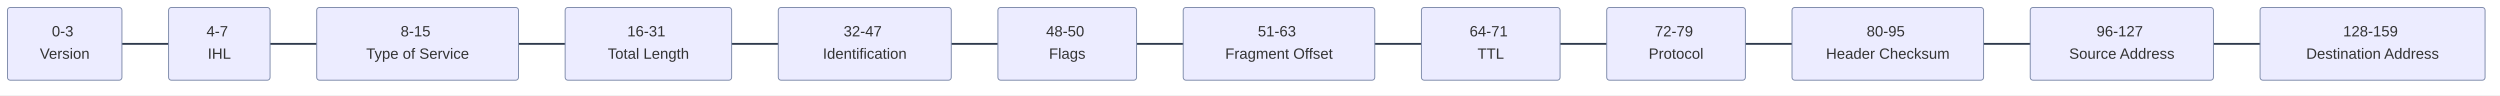
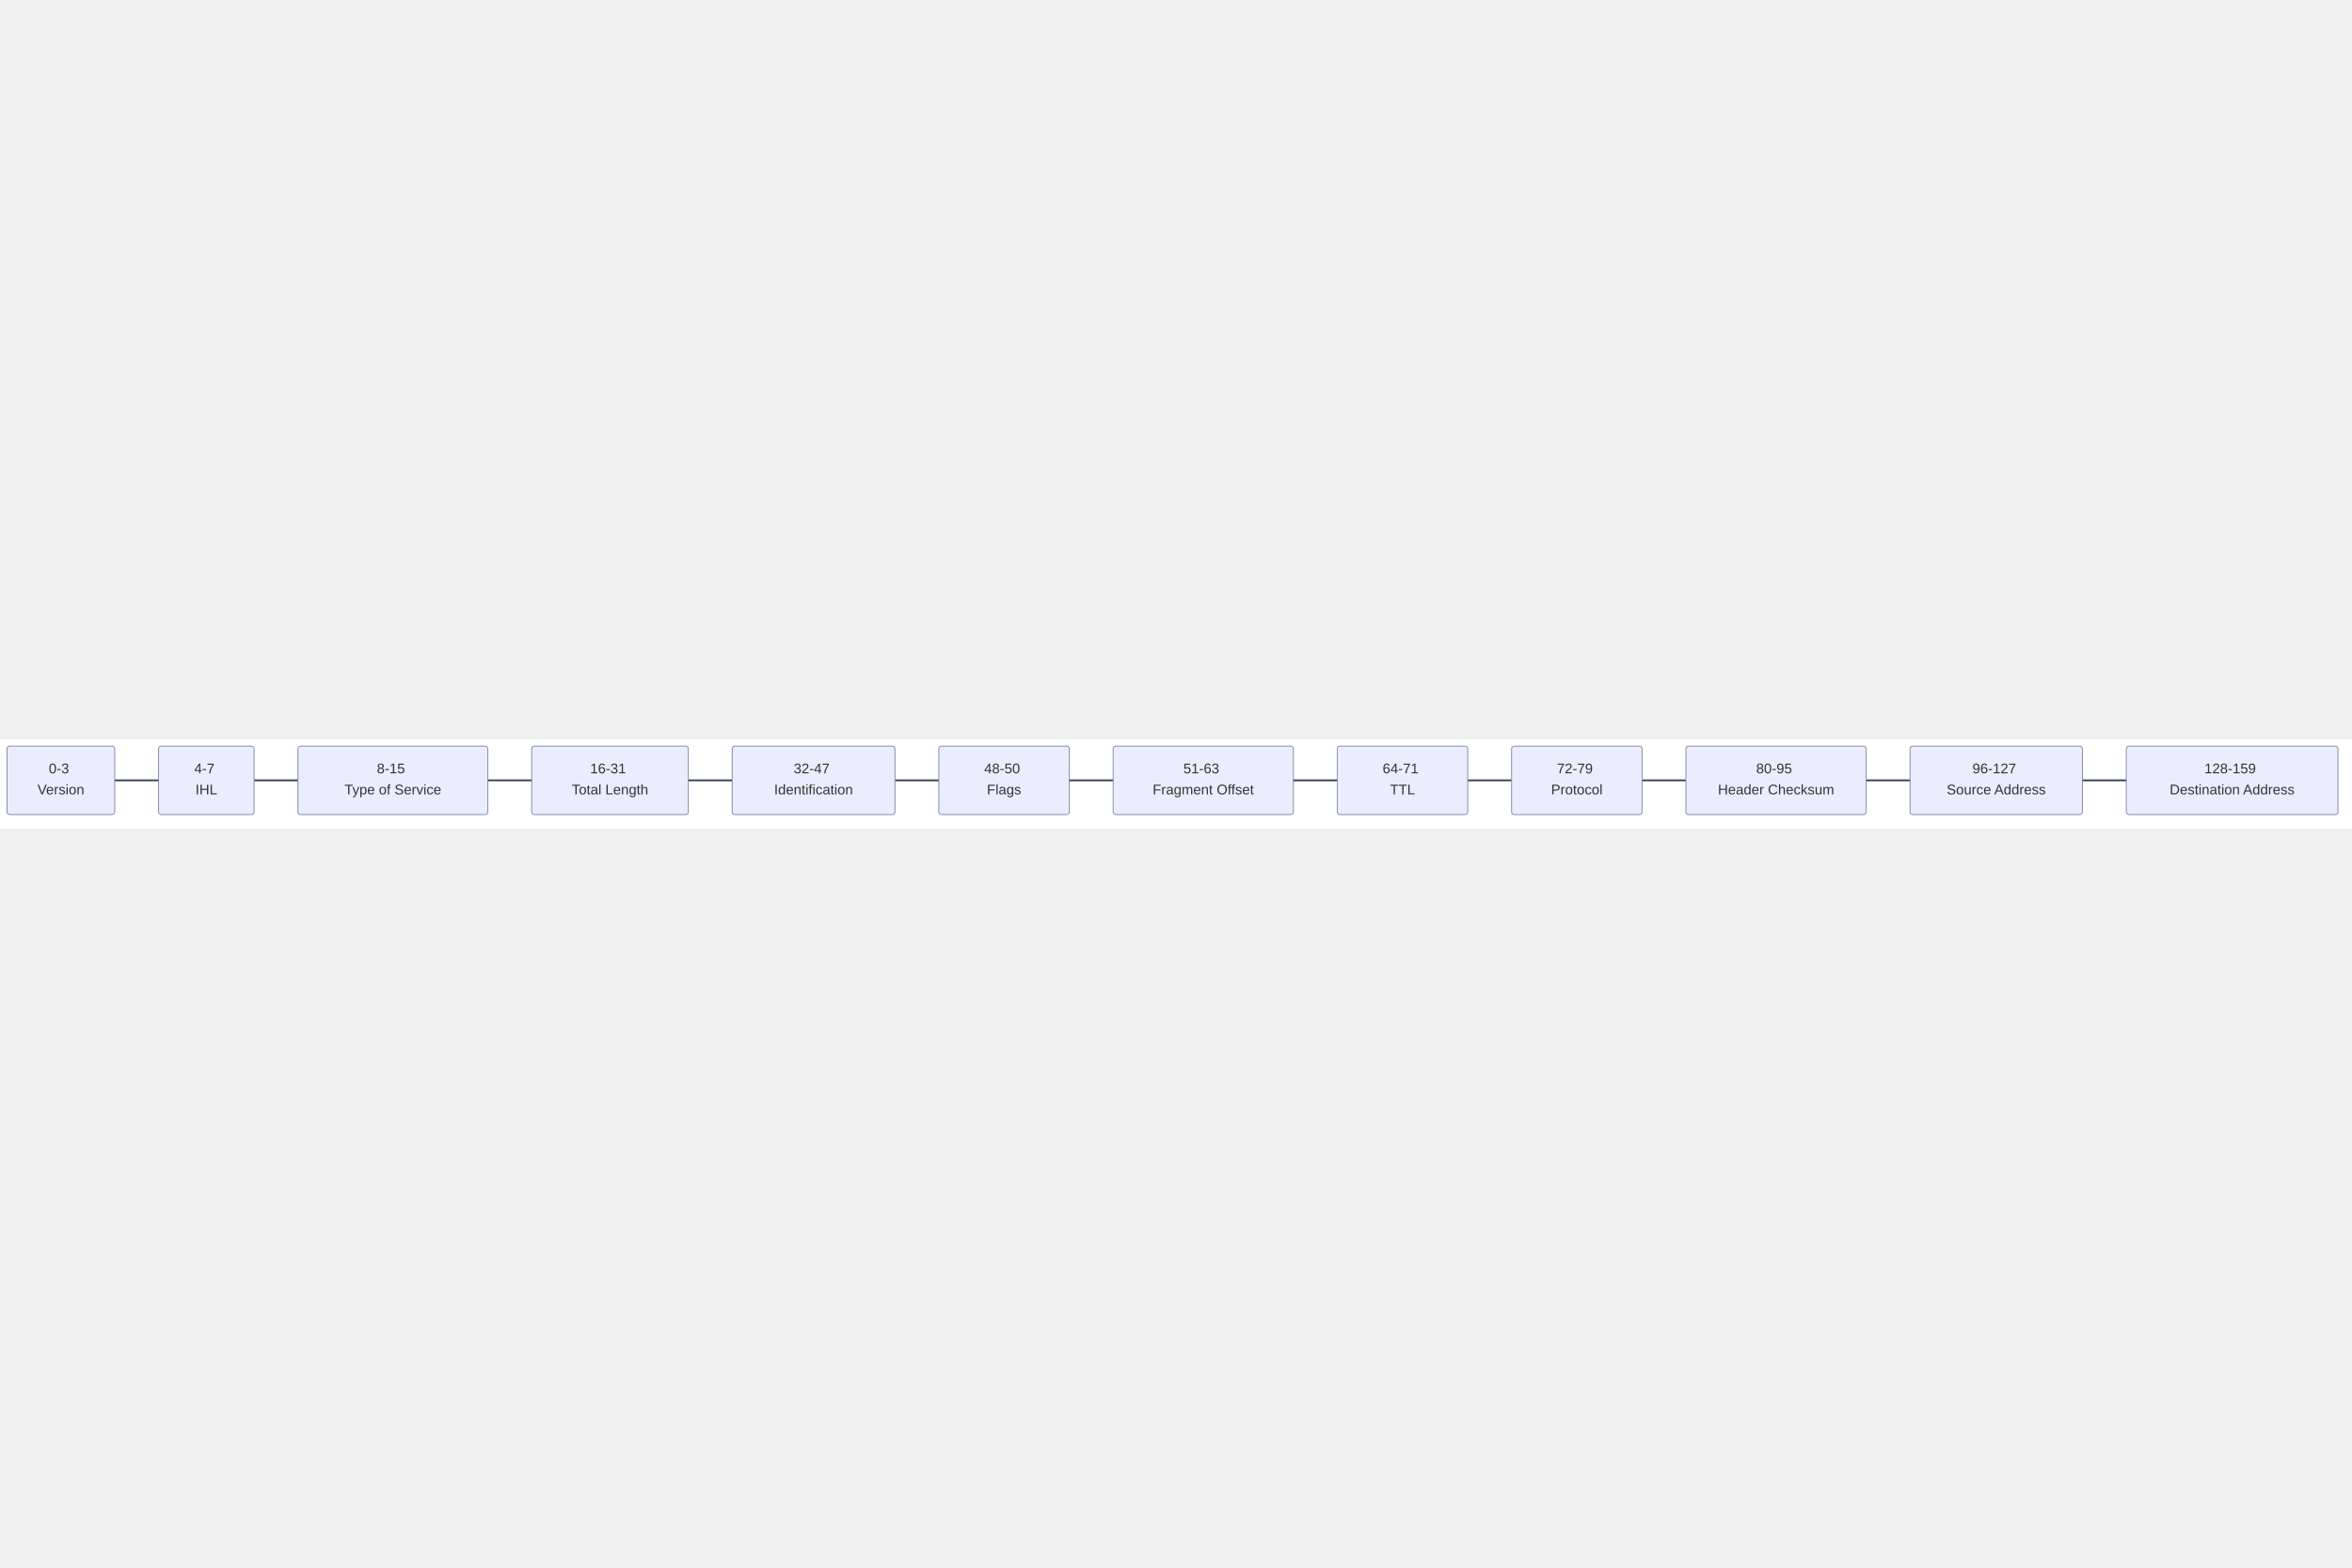
- <svg xmlns="http://www.w3.org/2000/svg" width="2680.039" height="102" viewBox="0 0 2680.039 102">
+ <svg xmlns="http://www.w3.org/2000/svg" width="1200" height="800" viewBox="0 0 2680.039 102">
  <rect x="0" y="0" width="2680.039" height="102" fill="#FFFFFF" />
  <defs>
    <marker id="arrow-0" viewBox="0 0 10 10" refX="5" refY="5" markerUnits="userSpaceOnUse" markerWidth="8" markerHeight="8" orient="auto">
      <path d="M 0 0 L 10 5 L 0 10 z" fill="#2F3B4D" stroke="#2F3B4D" stroke-width="1" stroke-dasharray="1,0" />
    </marker>
    <marker id="arrow-start-0" viewBox="0 0 10 10" refX="4.5" refY="5" markerUnits="userSpaceOnUse" markerWidth="8" markerHeight="8" orient="auto">
      <path d="M 0 5 L 10 10 L 10 0 z" fill="#2F3B4D" stroke="#2F3B4D" stroke-width="1" stroke-dasharray="1,0" />
    </marker>
  </defs>
  <path id="edge-0" class="edgePath" data-edge-id="edge-0" d="M 130.720,47.000 L 148.220,47.000 L 163.220,47.000 L 180.720,47.000" fill="none" stroke="#2F3B4D" stroke-width="2" stroke-linecap="round" stroke-linejoin="round" />
  <path id="edge-1" class="edgePath" data-edge-id="edge-1" d="M 289.524,47.000 L 307.024,47.000 L 322.024,47.000 L 339.524,47.000" fill="none" stroke="#2F3B4D" stroke-width="2" stroke-linecap="round" stroke-linejoin="round" />
  <path id="edge-2" class="edgePath" data-edge-id="edge-2" d="M 555.848,47.000 L 573.348,47.000 L 588.348,47.000 L 605.848,47.000" fill="none" stroke="#2F3B4D" stroke-width="2" stroke-linecap="round" stroke-linejoin="round" />
  <path id="edge-3" class="edgePath" data-edge-id="edge-3" d="M 784.329,47.000 L 801.829,47.000 L 816.829,47.000 L 834.329,47.000" fill="none" stroke="#2F3B4D" stroke-width="2" stroke-linecap="round" stroke-linejoin="round" />
  <path id="edge-4" class="edgePath" data-edge-id="edge-4" d="M 1019.769,47.000 L 1037.269,47.000 L 1052.269,47.000 L 1069.769,47.000" fill="none" stroke="#2F3B4D" stroke-width="2" stroke-linecap="round" stroke-linejoin="round" />
  <path id="edge-5" class="edgePath" data-edge-id="edge-5" d="M 1218.417,47.000 L 1235.917,47.000 L 1250.917,47.000 L 1268.417,47.000" fill="none" stroke="#2F3B4D" stroke-width="2" stroke-linecap="round" stroke-linejoin="round" />
  <path id="edge-6" class="edgePath" data-edge-id="edge-6" d="M 1473.779,47.000 L 1491.279,47.000 L 1506.279,47.000 L 1523.779,47.000" fill="none" stroke="#2F3B4D" stroke-width="2" stroke-linecap="round" stroke-linejoin="round" />
  <path id="edge-7" class="edgePath" data-edge-id="edge-7" d="M 1672.426,47.000 L 1689.926,47.000 L 1704.926,47.000 L 1722.426,47.000" fill="none" stroke="#2F3B4D" stroke-width="2" stroke-linecap="round" stroke-linejoin="round" />
  <path id="edge-8" class="edgePath" data-edge-id="edge-8" d="M 1871.074,47.000 L 1888.574,47.000 L 1903.574,47.000 L 1921.074,47.000" fill="none" stroke="#2F3B4D" stroke-width="2" stroke-linecap="round" stroke-linejoin="round" />
  <path id="edge-9" class="edgePath" data-edge-id="edge-9" d="M 2126.436,47.000 L 2143.936,47.000 L 2158.936,47.000 L 2176.436,47.000" fill="none" stroke="#2F3B4D" stroke-width="2" stroke-linecap="round" stroke-linejoin="round" />
  <path id="edge-10" class="edgePath" data-edge-id="edge-10" d="M 2372.837,47.000 L 2390.337,47.000 L 2405.337,47.000 L 2422.837,47.000" fill="none" stroke="#2F3B4D" stroke-width="2" stroke-linecap="round" stroke-linejoin="round" />
  <rect x="8.00" y="8.00" width="122.72" height="78.00" rx="3" ry="3" fill="#ECECFF" stroke="#7B88A8" stroke-width="1" stroke-linejoin="round" stroke-linecap="round" />
  <text x="69.36" y="39.00" text-anchor="middle" font-family="trebuchet ms,verdana,arial,Noto Color Emoji,Apple Color Emoji,Segoe UI Emoji,sans-serif" font-size="16" fill="#333333">
    <tspan x="69.36" dy="0.00">0-3</tspan>
    <tspan x="69.36" dy="24.00">Version</tspan>
  </text>
  <rect x="180.72" y="8.00" width="108.80" height="78.00" rx="3" ry="3" fill="#ECECFF" stroke="#7B88A8" stroke-width="1" stroke-linejoin="round" stroke-linecap="round" />
  <text x="235.12" y="39.00" text-anchor="middle" font-family="trebuchet ms,verdana,arial,Noto Color Emoji,Apple Color Emoji,Segoe UI Emoji,sans-serif" font-size="16" fill="#333333">
    <tspan x="235.12" dy="0.00">4-7</tspan>
    <tspan x="235.12" dy="24.00">IHL</tspan>
  </text>
  <rect x="2176.44" y="8.00" width="196.40" height="78.00" rx="3" ry="3" fill="#ECECFF" stroke="#7B88A8" stroke-width="1" stroke-linejoin="round" stroke-linecap="round" />
  <text x="2274.64" y="39.00" text-anchor="middle" font-family="trebuchet ms,verdana,arial,Noto Color Emoji,Apple Color Emoji,Segoe UI Emoji,sans-serif" font-size="16" fill="#333333">
    <tspan x="2274.64" dy="0.00">96-127</tspan>
    <tspan x="2274.64" dy="24.00">Source Address</tspan>
  </text>
  <rect x="2422.84" y="8.00" width="241.20" height="78.00" rx="3" ry="3" fill="#ECECFF" stroke="#7B88A8" stroke-width="1" stroke-linejoin="round" stroke-linecap="round" />
  <text x="2543.44" y="39.00" text-anchor="middle" font-family="trebuchet ms,verdana,arial,Noto Color Emoji,Apple Color Emoji,Segoe UI Emoji,sans-serif" font-size="16" fill="#333333">
    <tspan x="2543.44" dy="0.00">128-159</tspan>
    <tspan x="2543.44" dy="24.00">Destination Address</tspan>
  </text>
  <rect x="339.52" y="8.00" width="216.32" height="78.00" rx="3" ry="3" fill="#ECECFF" stroke="#7B88A8" stroke-width="1" stroke-linejoin="round" stroke-linecap="round" />
  <text x="447.69" y="39.00" text-anchor="middle" font-family="trebuchet ms,verdana,arial,Noto Color Emoji,Apple Color Emoji,Segoe UI Emoji,sans-serif" font-size="16" fill="#333333">
    <tspan x="447.69" dy="0.00">8-15</tspan>
    <tspan x="447.69" dy="24.00">Type of Service</tspan>
  </text>
  <rect x="605.85" y="8.00" width="178.48" height="78.00" rx="3" ry="3" fill="#ECECFF" stroke="#7B88A8" stroke-width="1" stroke-linejoin="round" stroke-linecap="round" />
  <text x="695.09" y="39.00" text-anchor="middle" font-family="trebuchet ms,verdana,arial,Noto Color Emoji,Apple Color Emoji,Segoe UI Emoji,sans-serif" font-size="16" fill="#333333">
    <tspan x="695.09" dy="0.00">16-31</tspan>
    <tspan x="695.09" dy="24.00">Total Length</tspan>
  </text>
  <rect x="834.33" y="8.00" width="185.44" height="78.00" rx="3" ry="3" fill="#ECECFF" stroke="#7B88A8" stroke-width="1" stroke-linejoin="round" stroke-linecap="round" />
  <text x="927.05" y="39.00" text-anchor="middle" font-family="trebuchet ms,verdana,arial,Noto Color Emoji,Apple Color Emoji,Segoe UI Emoji,sans-serif" font-size="16" fill="#333333">
    <tspan x="927.05" dy="0.00">32-47</tspan>
    <tspan x="927.05" dy="24.00">Identification</tspan>
  </text>
  <rect x="1069.77" y="8.00" width="148.65" height="78.00" rx="3" ry="3" fill="#ECECFF" stroke="#7B88A8" stroke-width="1" stroke-linejoin="round" stroke-linecap="round" />
  <text x="1144.09" y="39.00" text-anchor="middle" font-family="trebuchet ms,verdana,arial,Noto Color Emoji,Apple Color Emoji,Segoe UI Emoji,sans-serif" font-size="16" fill="#333333">
    <tspan x="1144.09" dy="0.00">48-50</tspan>
    <tspan x="1144.09" dy="24.00">Flags</tspan>
  </text>
  <rect x="1268.42" y="8.00" width="205.36" height="78.00" rx="3" ry="3" fill="#ECECFF" stroke="#7B88A8" stroke-width="1" stroke-linejoin="round" stroke-linecap="round" />
  <text x="1371.10" y="39.00" text-anchor="middle" font-family="trebuchet ms,verdana,arial,Noto Color Emoji,Apple Color Emoji,Segoe UI Emoji,sans-serif" font-size="16" fill="#333333">
    <tspan x="1371.10" dy="0.00">51-63</tspan>
    <tspan x="1371.10" dy="24.00">Fragment Offset</tspan>
  </text>
  <rect x="1523.78" y="8.00" width="148.65" height="78.00" rx="3" ry="3" fill="#ECECFF" stroke="#7B88A8" stroke-width="1" stroke-linejoin="round" stroke-linecap="round" />
  <text x="1598.10" y="39.00" text-anchor="middle" font-family="trebuchet ms,verdana,arial,Noto Color Emoji,Apple Color Emoji,Segoe UI Emoji,sans-serif" font-size="16" fill="#333333">
    <tspan x="1598.10" dy="0.00">64-71</tspan>
    <tspan x="1598.10" dy="24.00">TTL</tspan>
  </text>
  <rect x="1722.43" y="8.00" width="148.65" height="78.00" rx="3" ry="3" fill="#ECECFF" stroke="#7B88A8" stroke-width="1" stroke-linejoin="round" stroke-linecap="round" />
  <text x="1796.75" y="39.00" text-anchor="middle" font-family="trebuchet ms,verdana,arial,Noto Color Emoji,Apple Color Emoji,Segoe UI Emoji,sans-serif" font-size="16" fill="#333333">
    <tspan x="1796.75" dy="0.00">72-79</tspan>
    <tspan x="1796.75" dy="24.00">Protocol</tspan>
  </text>
  <rect x="1921.07" y="8.00" width="205.36" height="78.00" rx="3" ry="3" fill="#ECECFF" stroke="#7B88A8" stroke-width="1" stroke-linejoin="round" stroke-linecap="round" />
  <text x="2023.75" y="39.00" text-anchor="middle" font-family="trebuchet ms,verdana,arial,Noto Color Emoji,Apple Color Emoji,Segoe UI Emoji,sans-serif" font-size="16" fill="#333333">
    <tspan x="2023.75" dy="0.00">80-95</tspan>
    <tspan x="2023.75" dy="24.00">Header Checksum</tspan>
  </text>
</svg>
